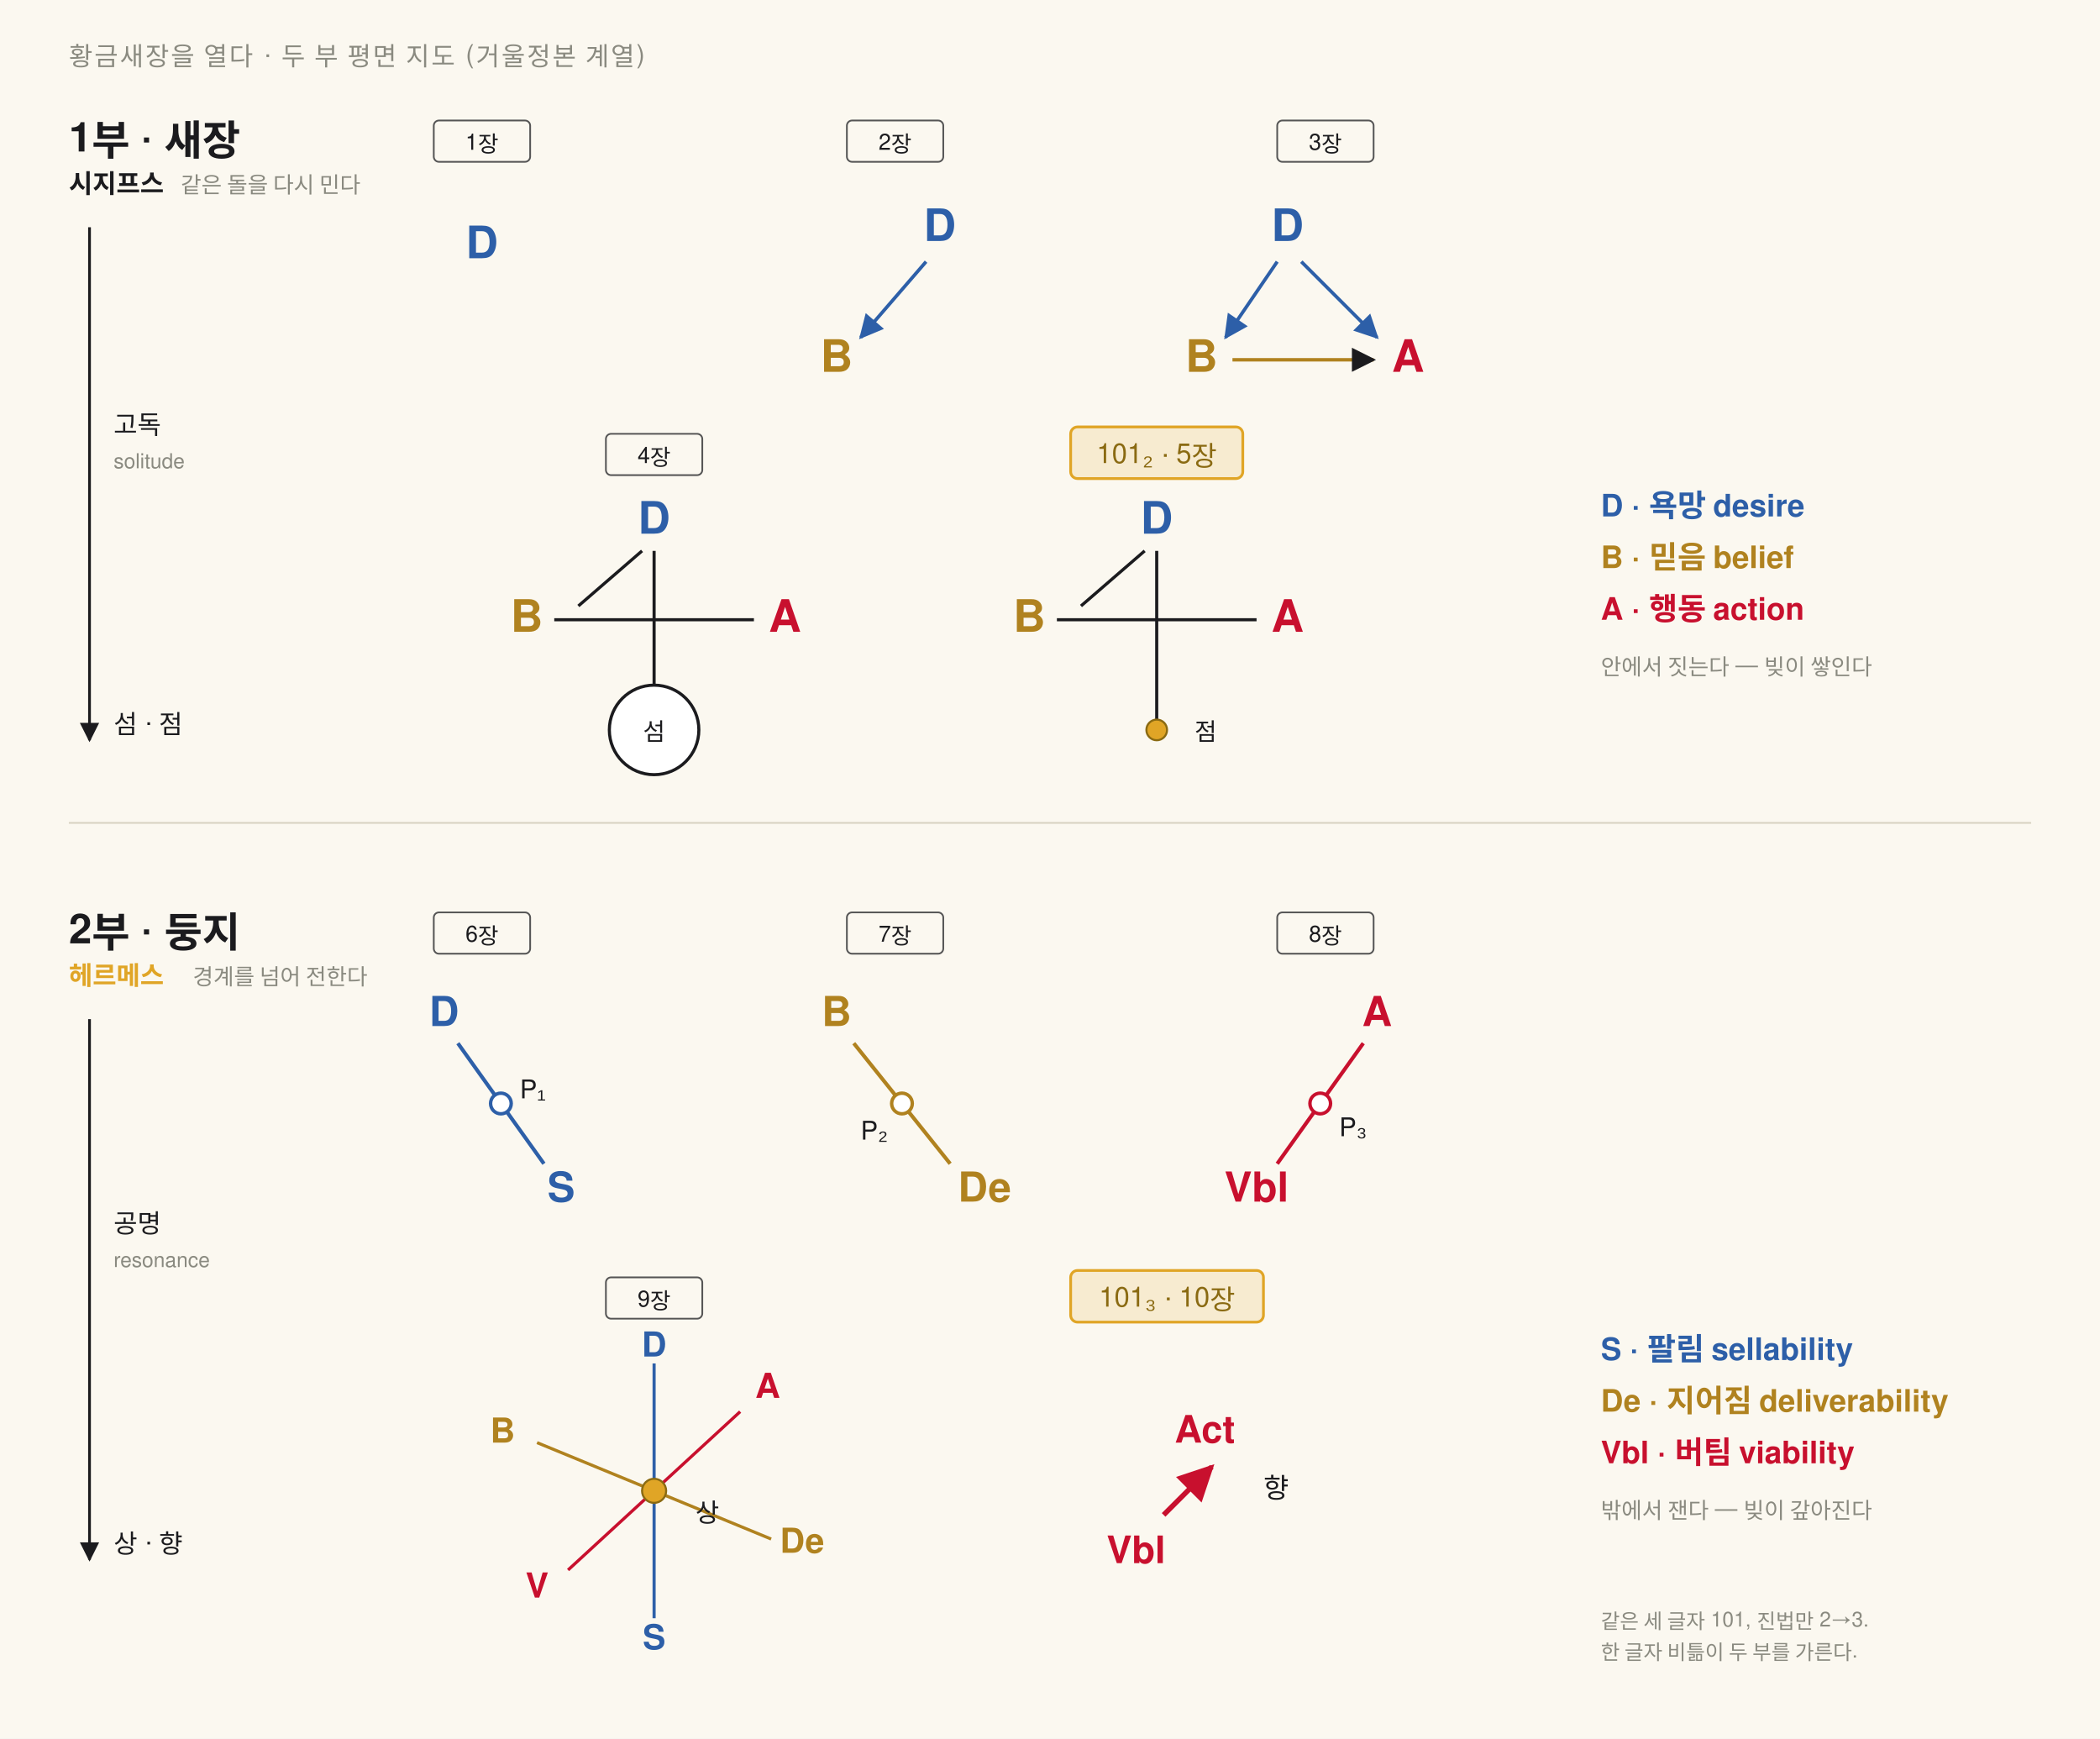
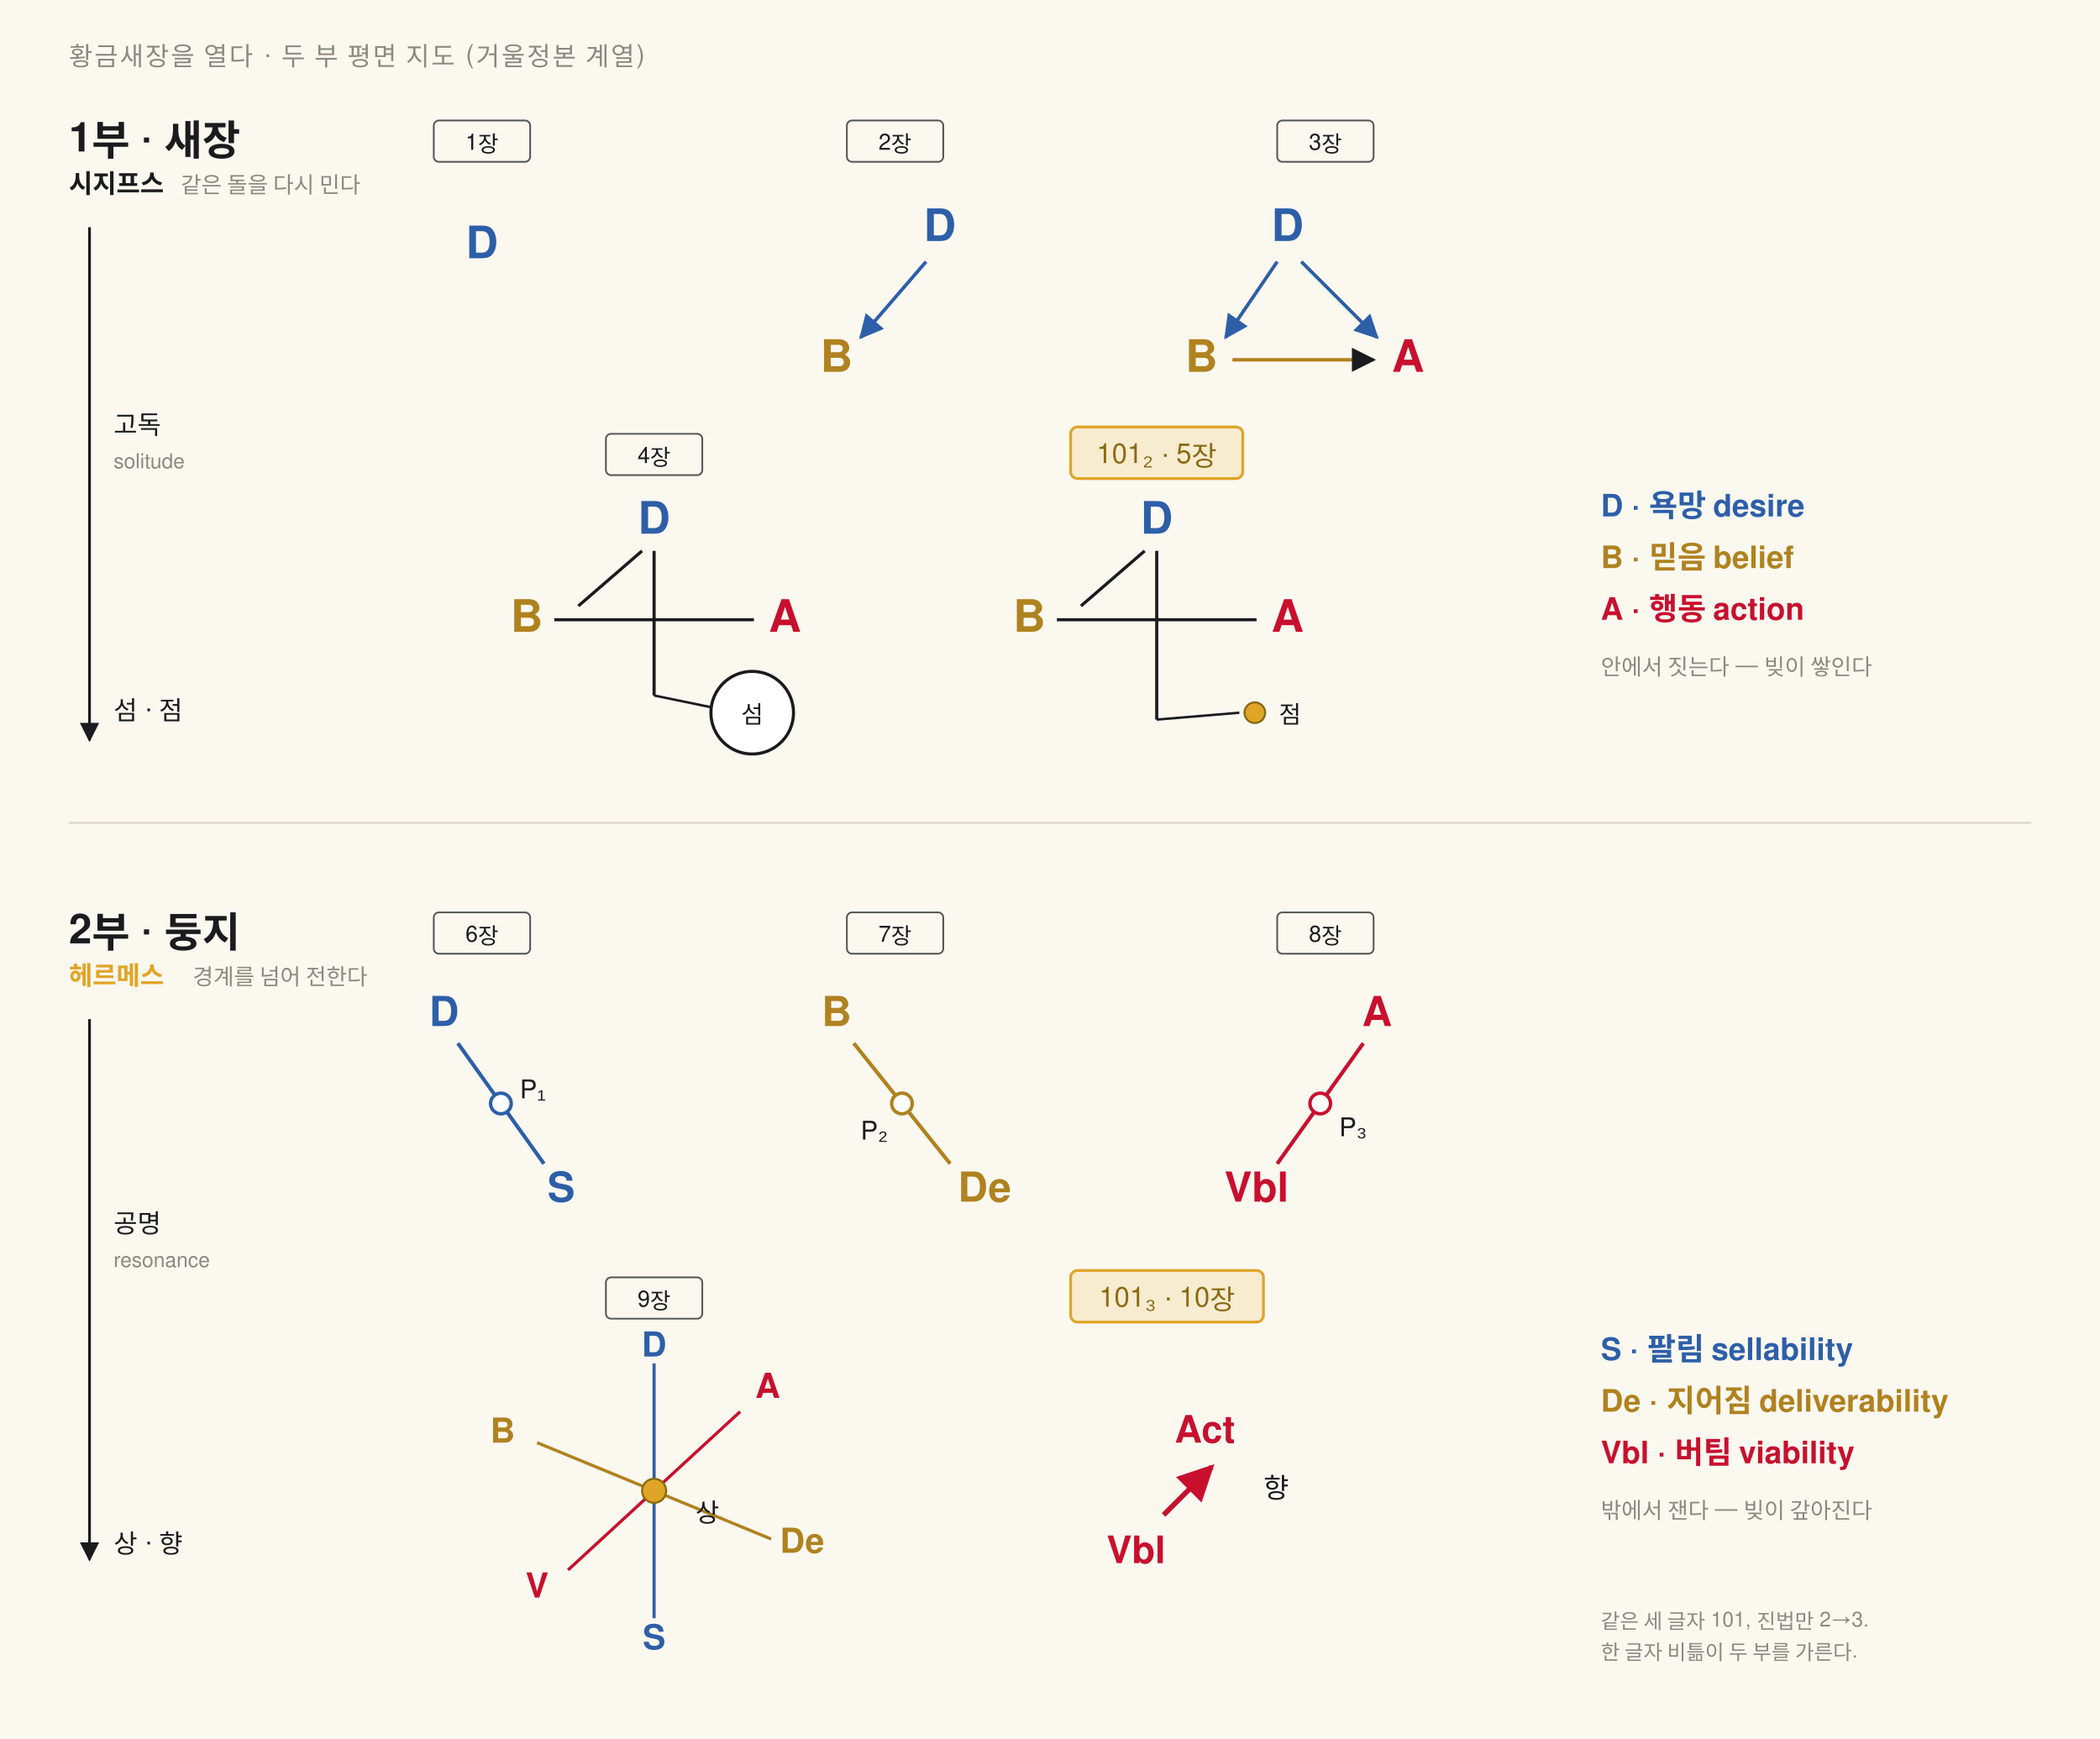
<svg xmlns="http://www.w3.org/2000/svg" viewBox="0 0 1220 1010" width="1220" height="1010" font-family="Helvetica Neue, Helvetica, Arial, sans-serif">
  <rect width="1220" height="1010" fill="#FBF8F0" />
  <defs>
    <marker id="ar" viewBox="0 0 10 10" refX="9" refY="5" markerWidth="7" markerHeight="7" orient="auto-start-reverse">
      <path d="M0,0 L10,5 L0,10 z" fill="#1B1B1E" />
    </marker>
    <marker id="arD" viewBox="0 0 10 10" refX="9" refY="5" markerWidth="7" markerHeight="7" orient="auto-start-reverse">
      <path d="M0,0 L10,5 L0,10 z" fill="#2D5FA8" />
    </marker>
    <marker id="arR" viewBox="0 0 10 10" refX="9" refY="5" markerWidth="7" markerHeight="7" orient="auto-start-reverse">
      <path d="M0,0 L10,5 L0,10 z" fill="#C8102E" />
    </marker>
    <marker id="arB" viewBox="0 0 10 10" refX="9" refY="5" markerWidth="7" markerHeight="7" orient="auto-start-reverse">
      <path d="M0,0 L10,5 L0,10 z" fill="#C8102E" />
    </marker>
  </defs>
  <text x="40" y="38" font-size="15" fill="#8a8a80" letter-spacing="1">황금새장을 열다 · 두 부 평면 지도 (거울정본 계열)</text>
  <text x="40" y="88" font-size="24" font-weight="bold" fill="#1B1B1E">1부 · 새장</text>
  <text x="40" y="112" font-size="15" fill="#1B1B1E" font-weight="bold">시지프스</text>
  <text x="105" y="112" font-size="13" fill="#8a8a80">같은 돌을 다시 민다</text>
  <line x1="52" y1="132" x2="52" y2="430" stroke="#1B1B1E" stroke-width="1.6" marker-end="url(#ar)" />
  <text x="66" y="252" font-size="15" fill="#1B1B1E">고독</text>
  <text x="66" y="272" font-size="12" fill="#8a8a80">solitude</text>
-   <text x="66" y="426" font-size="15" fill="#1B1B1E">섬 · 점</text>
+   <text x="66" y="418" font-size="15" fill="#1B1B1E">섬 · 점</text>
  <rect x="252" y="70" width="56" height="24" rx="3" fill="none" stroke="#555" />
  <text x="280" y="87" font-size="13" fill="#1B1B1E" text-anchor="middle">1장</text>
  <text x="280" y="150" font-size="26" font-weight="bold" fill="#2D5FA8" text-anchor="middle">D</text>
  <rect x="492" y="70" width="56" height="24" rx="3" fill="none" stroke="#555" />
  <text x="520" y="87" font-size="13" fill="#1B1B1E" text-anchor="middle">2장</text>
  <text x="546" y="140" font-size="26" font-weight="bold" fill="#2D5FA8" text-anchor="middle">D</text>
  <line x1="538" y1="152" x2="500" y2="196" stroke="#2D5FA8" stroke-width="2" marker-end="url(#arD)" />
  <text x="486" y="216" font-size="26" font-weight="bold" fill="#B0821F" text-anchor="middle">B</text>
  <rect x="742" y="70" width="56" height="24" rx="3" fill="none" stroke="#555" />
  <text x="770" y="87" font-size="13" fill="#1B1B1E" text-anchor="middle">3장</text>
  <text x="748" y="140" font-size="26" font-weight="bold" fill="#2D5FA8" text-anchor="middle">D</text>
  <line x1="742" y1="152" x2="712" y2="196" stroke="#2D5FA8" stroke-width="2" marker-end="url(#arD)" />
  <line x1="756" y1="152" x2="800" y2="196" stroke="#2D5FA8" stroke-width="2" marker-end="url(#arD)" />
  <text x="698" y="216" font-size="26" font-weight="bold" fill="#B0821F" text-anchor="middle">B</text>
  <line x1="716" y1="209" x2="798" y2="209" stroke="#B0821F" stroke-width="2" marker-end="url(#ar)" />
  <text x="818" y="216" font-size="26" font-weight="bold" fill="#C8102E" text-anchor="middle">A</text>
  <rect x="352" y="252" width="56" height="24" rx="3" fill="none" stroke="#555" />
  <text x="380" y="269" font-size="13" fill="#1B1B1E" text-anchor="middle">4장</text>
  <text x="380" y="310" font-size="26" font-weight="bold" fill="#2D5FA8" text-anchor="middle">D</text>
  <line x1="380" y1="320" x2="380" y2="404" stroke="#1B1B1E" stroke-width="1.8" />
  <line x1="322" y1="360" x2="438" y2="360" stroke="#1B1B1E" stroke-width="1.8" />
  <line x1="373" y1="320" x2="336" y2="352" stroke="#1B1B1E" stroke-width="1.8" />
  <text x="306" y="367" font-size="26" font-weight="bold" fill="#B0821F" text-anchor="middle">B</text>
  <text x="456" y="367" font-size="26" font-weight="bold" fill="#C8102E" text-anchor="middle">A</text>
-   <circle cx="380" cy="424" r="26" fill="#fff" stroke="#1B1B1E" stroke-width="1.8" />
-   <text x="380" y="430" font-size="14" fill="#1B1B1E" text-anchor="middle">섬</text>
+   <line x1="380" y1="404" x2="414" y2="411" stroke="#1B1B1E" stroke-width="1.4" />
+   <circle cx="437" cy="414" r="24" fill="#fff" stroke="#1B1B1E" stroke-width="1.8" />
+   <text x="437" y="420" font-size="14" fill="#1B1B1E" text-anchor="middle">섬</text>
  <rect x="622" y="248" width="100" height="30" rx="4" fill="#E0A526" fill-opacity="0.16" stroke="#E0A526" stroke-width="1.6" />
  <text x="672" y="269" font-size="16" fill="#8A6A12" text-anchor="middle">101₂ · 5장</text>
  <text x="672" y="310" font-size="26" font-weight="bold" fill="#2D5FA8" text-anchor="middle">D</text>
  <line x1="672" y1="320" x2="672" y2="418" stroke="#1B1B1E" stroke-width="1.8" />
  <line x1="614" y1="360" x2="730" y2="360" stroke="#1B1B1E" stroke-width="1.8" />
  <line x1="665" y1="320" x2="628" y2="352" stroke="#1B1B1E" stroke-width="1.8" />
  <text x="598" y="367" font-size="26" font-weight="bold" fill="#B0821F" text-anchor="middle">B</text>
  <text x="748" y="367" font-size="26" font-weight="bold" fill="#C8102E" text-anchor="middle">A</text>
-   <circle cx="672" cy="424" r="6" fill="#E0A526" stroke="#8A6A12" stroke-width="1.2" />
-   <text x="694" y="430" font-size="14" fill="#1B1B1E">점</text>
+   <line x1="672" y1="418" x2="720" y2="414" stroke="#1B1B1E" stroke-width="1.4" />
+   <circle cx="729" cy="414" r="6" fill="#E0A526" stroke="#8A6A12" stroke-width="1.2" />
+   <text x="743" y="420" font-size="14" fill="#1B1B1E">점</text>
  <text x="930" y="300" font-size="18" font-weight="bold" fill="#2D5FA8">D · 욕망 desire</text>
  <text x="930" y="330" font-size="18" font-weight="bold" fill="#B0821F">B · 믿음 belief</text>
  <text x="930" y="360" font-size="18" font-weight="bold" fill="#C8102E">A · 행동 action</text>
  <text x="930" y="392" font-size="13" fill="#8a8a80">안에서 짓는다 — 빚이 쌓인다</text>
  <line x1="40" y1="478" x2="1180" y2="478" stroke="#d8d2c2" stroke-width="1" />
  <text x="40" y="548" font-size="24" font-weight="bold" fill="#1B1B1E">2부 · 둥지</text>
  <text x="40" y="572" font-size="15" fill="#E0A526" font-weight="bold">헤르메스</text>
  <text x="112" y="572" font-size="13" fill="#8a8a80">경계를 넘어 전한다</text>
  <line x1="52" y1="592" x2="52" y2="906" stroke="#1B1B1E" stroke-width="1.6" marker-end="url(#ar)" />
  <text x="66" y="716" font-size="15" fill="#1B1B1E">공명</text>
  <text x="66" y="736" font-size="12" fill="#8a8a80">resonance</text>
  <text x="66" y="902" font-size="15" fill="#1B1B1E">상 · 향</text>
  <rect x="252" y="530" width="56" height="24" rx="3" fill="none" stroke="#555" />
  <text x="280" y="547" font-size="13" fill="#1B1B1E" text-anchor="middle">6장</text>
  <text x="258" y="596" font-size="24" font-weight="bold" fill="#2D5FA8" text-anchor="middle">D</text>
  <line x1="266" y1="606" x2="316" y2="676" stroke="#2D5FA8" stroke-width="2.2" />
  <circle cx="291" cy="641" r="6" fill="#fff" stroke="#2D5FA8" stroke-width="2" />
  <text x="302" y="638" font-size="15" fill="#1B1B1E">P₁</text>
  <text x="326" y="698" font-size="24" font-weight="bold" fill="#2D5FA8" text-anchor="middle">S</text>
  <rect x="492" y="530" width="56" height="24" rx="3" fill="none" stroke="#555" />
  <text x="520" y="547" font-size="13" fill="#1B1B1E" text-anchor="middle">7장</text>
  <text x="486" y="596" font-size="24" font-weight="bold" fill="#B0821F" text-anchor="middle">B</text>
  <line x1="496" y1="606" x2="552" y2="676" stroke="#B0821F" stroke-width="2.2" />
  <circle cx="524" cy="641" r="6" fill="#fff" stroke="#B0821F" stroke-width="2" />
  <text x="500" y="662" font-size="15" fill="#1B1B1E">P₂</text>
  <text x="572" y="698" font-size="24" font-weight="bold" fill="#B0821F" text-anchor="middle">De</text>
  <rect x="742" y="530" width="56" height="24" rx="3" fill="none" stroke="#555" />
  <text x="770" y="547" font-size="13" fill="#1B1B1E" text-anchor="middle">8장</text>
  <text x="800" y="596" font-size="24" font-weight="bold" fill="#C8102E" text-anchor="middle">A</text>
  <line x1="792" y1="606" x2="742" y2="676" stroke="#C8102E" stroke-width="2.2" />
  <circle cx="767" cy="641" r="6" fill="#fff" stroke="#C8102E" stroke-width="2" />
  <text x="778" y="660" font-size="15" fill="#1B1B1E">P₃</text>
  <text x="730" y="698" font-size="24" font-weight="bold" fill="#C8102E" text-anchor="middle">Vbl</text>
  <rect x="352" y="742" width="56" height="24" rx="3" fill="none" stroke="#555" />
  <text x="380" y="759" font-size="13" fill="#1B1B1E" text-anchor="middle">9장</text>
  <g stroke-width="1.8">
    <line x1="380" y1="866" x2="380" y2="792" stroke="#2D5FA8" />
    <line x1="380" y1="866" x2="380" y2="940" stroke="#2D5FA8" />
    <line x1="380" y1="866" x2="312" y2="838" stroke="#B0821F" />
    <line x1="380" y1="866" x2="448" y2="894" stroke="#B0821F" />
    <line x1="380" y1="866" x2="430" y2="820" stroke="#C8102E" />
    <line x1="380" y1="866" x2="330" y2="912" stroke="#C8102E" />
  </g>
  <circle cx="380" cy="866" r="7" fill="#E0A526" stroke="#8A6A12" stroke-width="1.2" />
  <text x="380" y="788" font-size="20" font-weight="bold" fill="#2D5FA8" text-anchor="middle">D</text>
  <text x="292" y="838" font-size="20" font-weight="bold" fill="#B0821F" text-anchor="middle">B</text>
  <text x="446" y="812" font-size="20" font-weight="bold" fill="#C8102E" text-anchor="middle">A</text>
  <text x="466" y="902" font-size="20" font-weight="bold" fill="#B0821F" text-anchor="middle">De</text>
  <text x="312" y="928" font-size="20" font-weight="bold" fill="#C8102E" text-anchor="middle">V</text>
  <text x="380" y="958" font-size="20" font-weight="bold" fill="#2D5FA8" text-anchor="middle">S</text>
  <text x="404" y="884" font-size="15" fill="#1B1B1E">상</text>
  <rect x="622" y="738" width="112" height="30" rx="4" fill="#E0A526" fill-opacity="0.16" stroke="#E0A526" stroke-width="1.6" />
  <text x="678" y="759" font-size="16" fill="#8A6A12" text-anchor="middle">101₃ · 10장</text>
  <text x="700" y="838" font-size="22" font-weight="bold" fill="#C8102E" text-anchor="middle">Act</text>
  <line x1="676" y1="880" x2="704" y2="852" stroke="#C8102E" stroke-width="3" marker-end="url(#arB)" />
  <text x="660" y="908" font-size="22" font-weight="bold" fill="#C8102E" text-anchor="middle">Vbl</text>
  <text x="734" y="870" font-size="16" fill="#1B1B1E">향</text>
  <text x="930" y="790" font-size="18" font-weight="bold" fill="#2D5FA8">S · 팔림 sellability</text>
  <text x="930" y="820" font-size="18" font-weight="bold" fill="#B0821F">De · 지어짐 deliverability</text>
  <text x="930" y="850" font-size="18" font-weight="bold" fill="#C8102E">Vbl · 버팀 viability</text>
  <text x="930" y="882" font-size="13" fill="#8a8a80">밖에서 잰다 — 빚이 갚아진다</text>
  <text x="930" y="946" font-size="12" fill="#8a8a80">같은 세 글자 101, 진법만 2→3.</text>
  <text x="930" y="964" font-size="12" fill="#8a8a80">한 글자 비틂이 두 부를 가른다.</text>
</svg>
